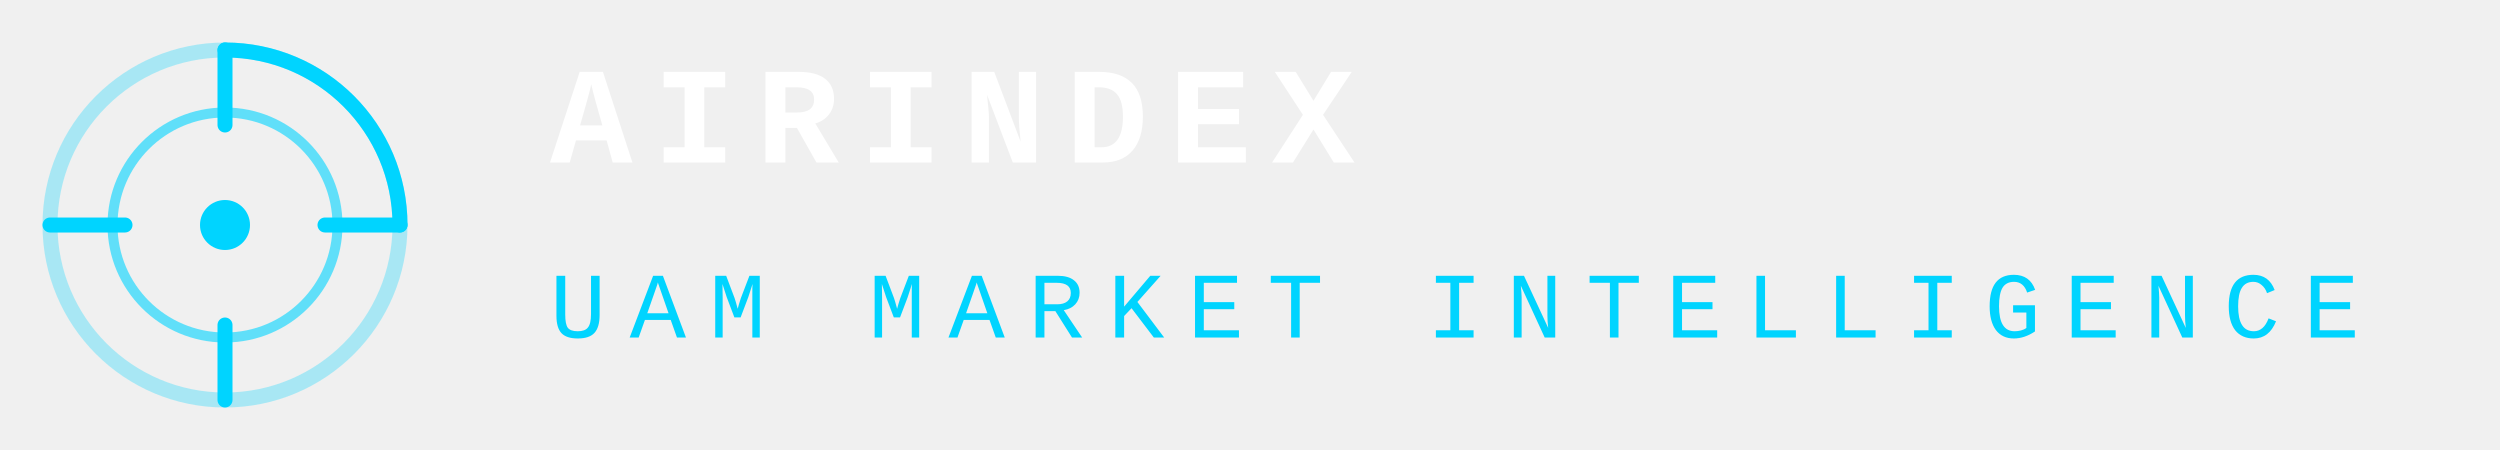
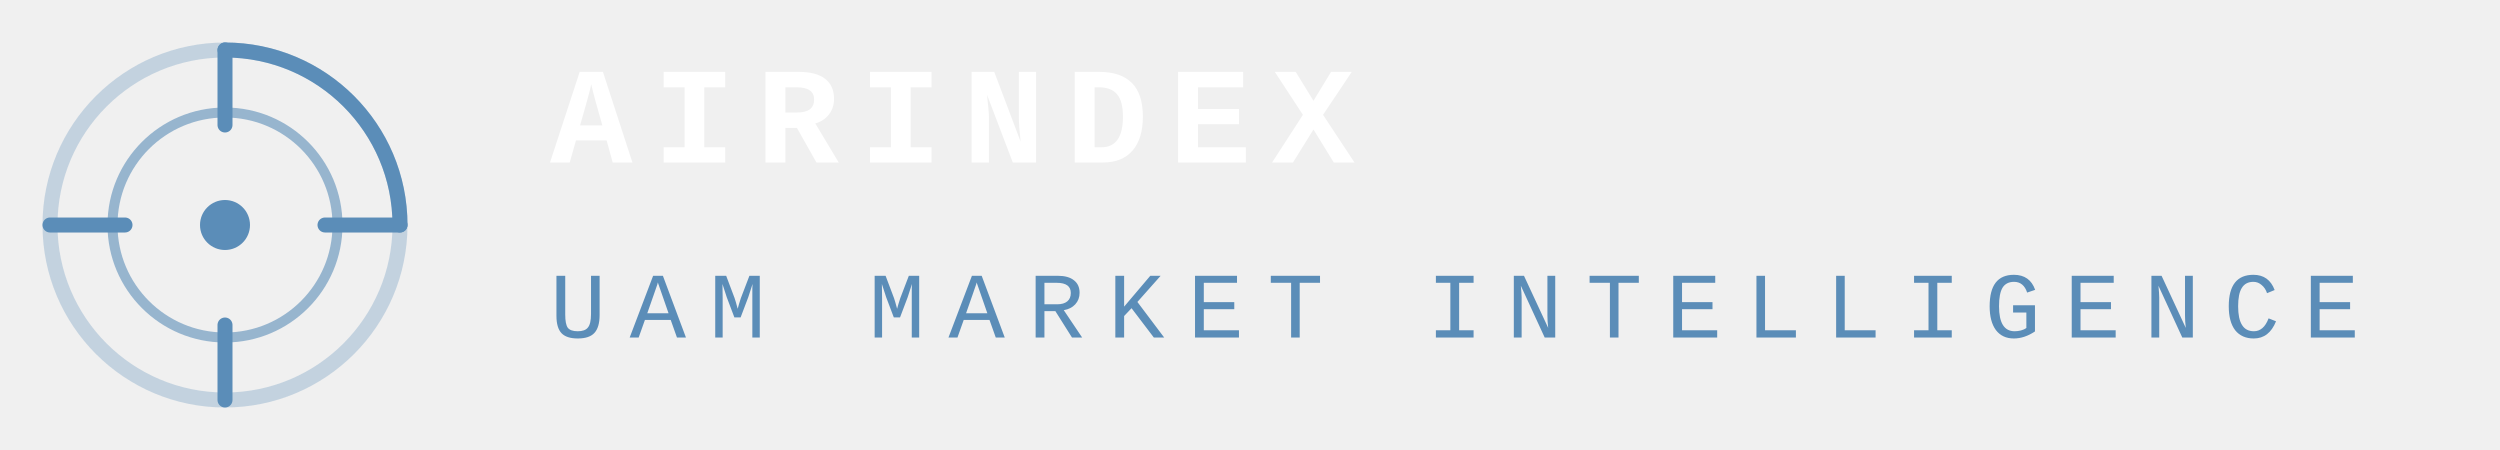
<svg xmlns="http://www.w3.org/2000/svg" width="200" height="36" viewBox="0 0 200 36" fill="none">
-   <circle cx="18" cy="18" r="14" stroke="#00d4ff" stroke-width="1.2" fill="none" opacity="0.3" />
-   <circle cx="18" cy="18" r="9" stroke="#00d4ff" stroke-width="0.8" fill="none" opacity="0.6" />
-   <circle cx="18" cy="18" r="2" fill="#00d4ff" />
-   <line x1="18" y1="4" x2="18" y2="10" stroke="#00d4ff" stroke-width="1.2" stroke-linecap="round" />
-   <line x1="18" y1="26" x2="18" y2="32" stroke="#00d4ff" stroke-width="1.2" stroke-linecap="round" />
-   <line x1="4" y1="18" x2="10" y2="18" stroke="#00d4ff" stroke-width="1.2" stroke-linecap="round" />
-   <line x1="26" y1="18" x2="32" y2="18" stroke="#00d4ff" stroke-width="1.2" stroke-linecap="round" />
-   <path d="M 18 4 A 14 14 0 0 1 32 18" stroke="#00d4ff" stroke-width="1.2" fill="none" stroke-linecap="round" />
+   <circle cx="18" cy="18" r="14" stroke="#5B8DB8" stroke-width="1.2" fill="none" opacity="0.3" />
+   <circle cx="18" cy="18" r="9" stroke="#5B8DB8" stroke-width="0.8" fill="none" opacity="0.6" />
+   <circle cx="18" cy="18" r="2" fill="#5B8DB8" />
+   <line x1="18" y1="4" x2="18" y2="10" stroke="#5B8DB8" stroke-width="1.2" stroke-linecap="round" />
+   <line x1="18" y1="26" x2="18" y2="32" stroke="#5B8DB8" stroke-width="1.2" stroke-linecap="round" />
+   <line x1="4" y1="18" x2="10" y2="18" stroke="#5B8DB8" stroke-width="1.2" stroke-linecap="round" />
+   <line x1="26" y1="18" x2="32" y2="18" stroke="#5B8DB8" stroke-width="1.2" stroke-linecap="round" />
+   <path d="M 18 4 A 14 14 0 0 1 32 18" stroke="#5B8DB8" stroke-width="1.2" fill="none" stroke-linecap="round" />
  <text x="44" y="13" font-family="'Courier New', monospace" font-size="11" font-weight="700" fill="#ffffff" letter-spacing="0.15em">AIRINDEX</text>
-   <text x="44" y="27" font-family="'Courier New', monospace" font-size="7.5" font-weight="400" fill="#00d4ff" letter-spacing="0.25em">UAM MARKET INTELLIGENCE</text>
+   <text x="44" y="27" font-family="'Courier New', monospace" font-size="7.5" font-weight="400" fill="#5B8DB8" letter-spacing="0.25em">UAM MARKET INTELLIGENCE</text>
</svg>
